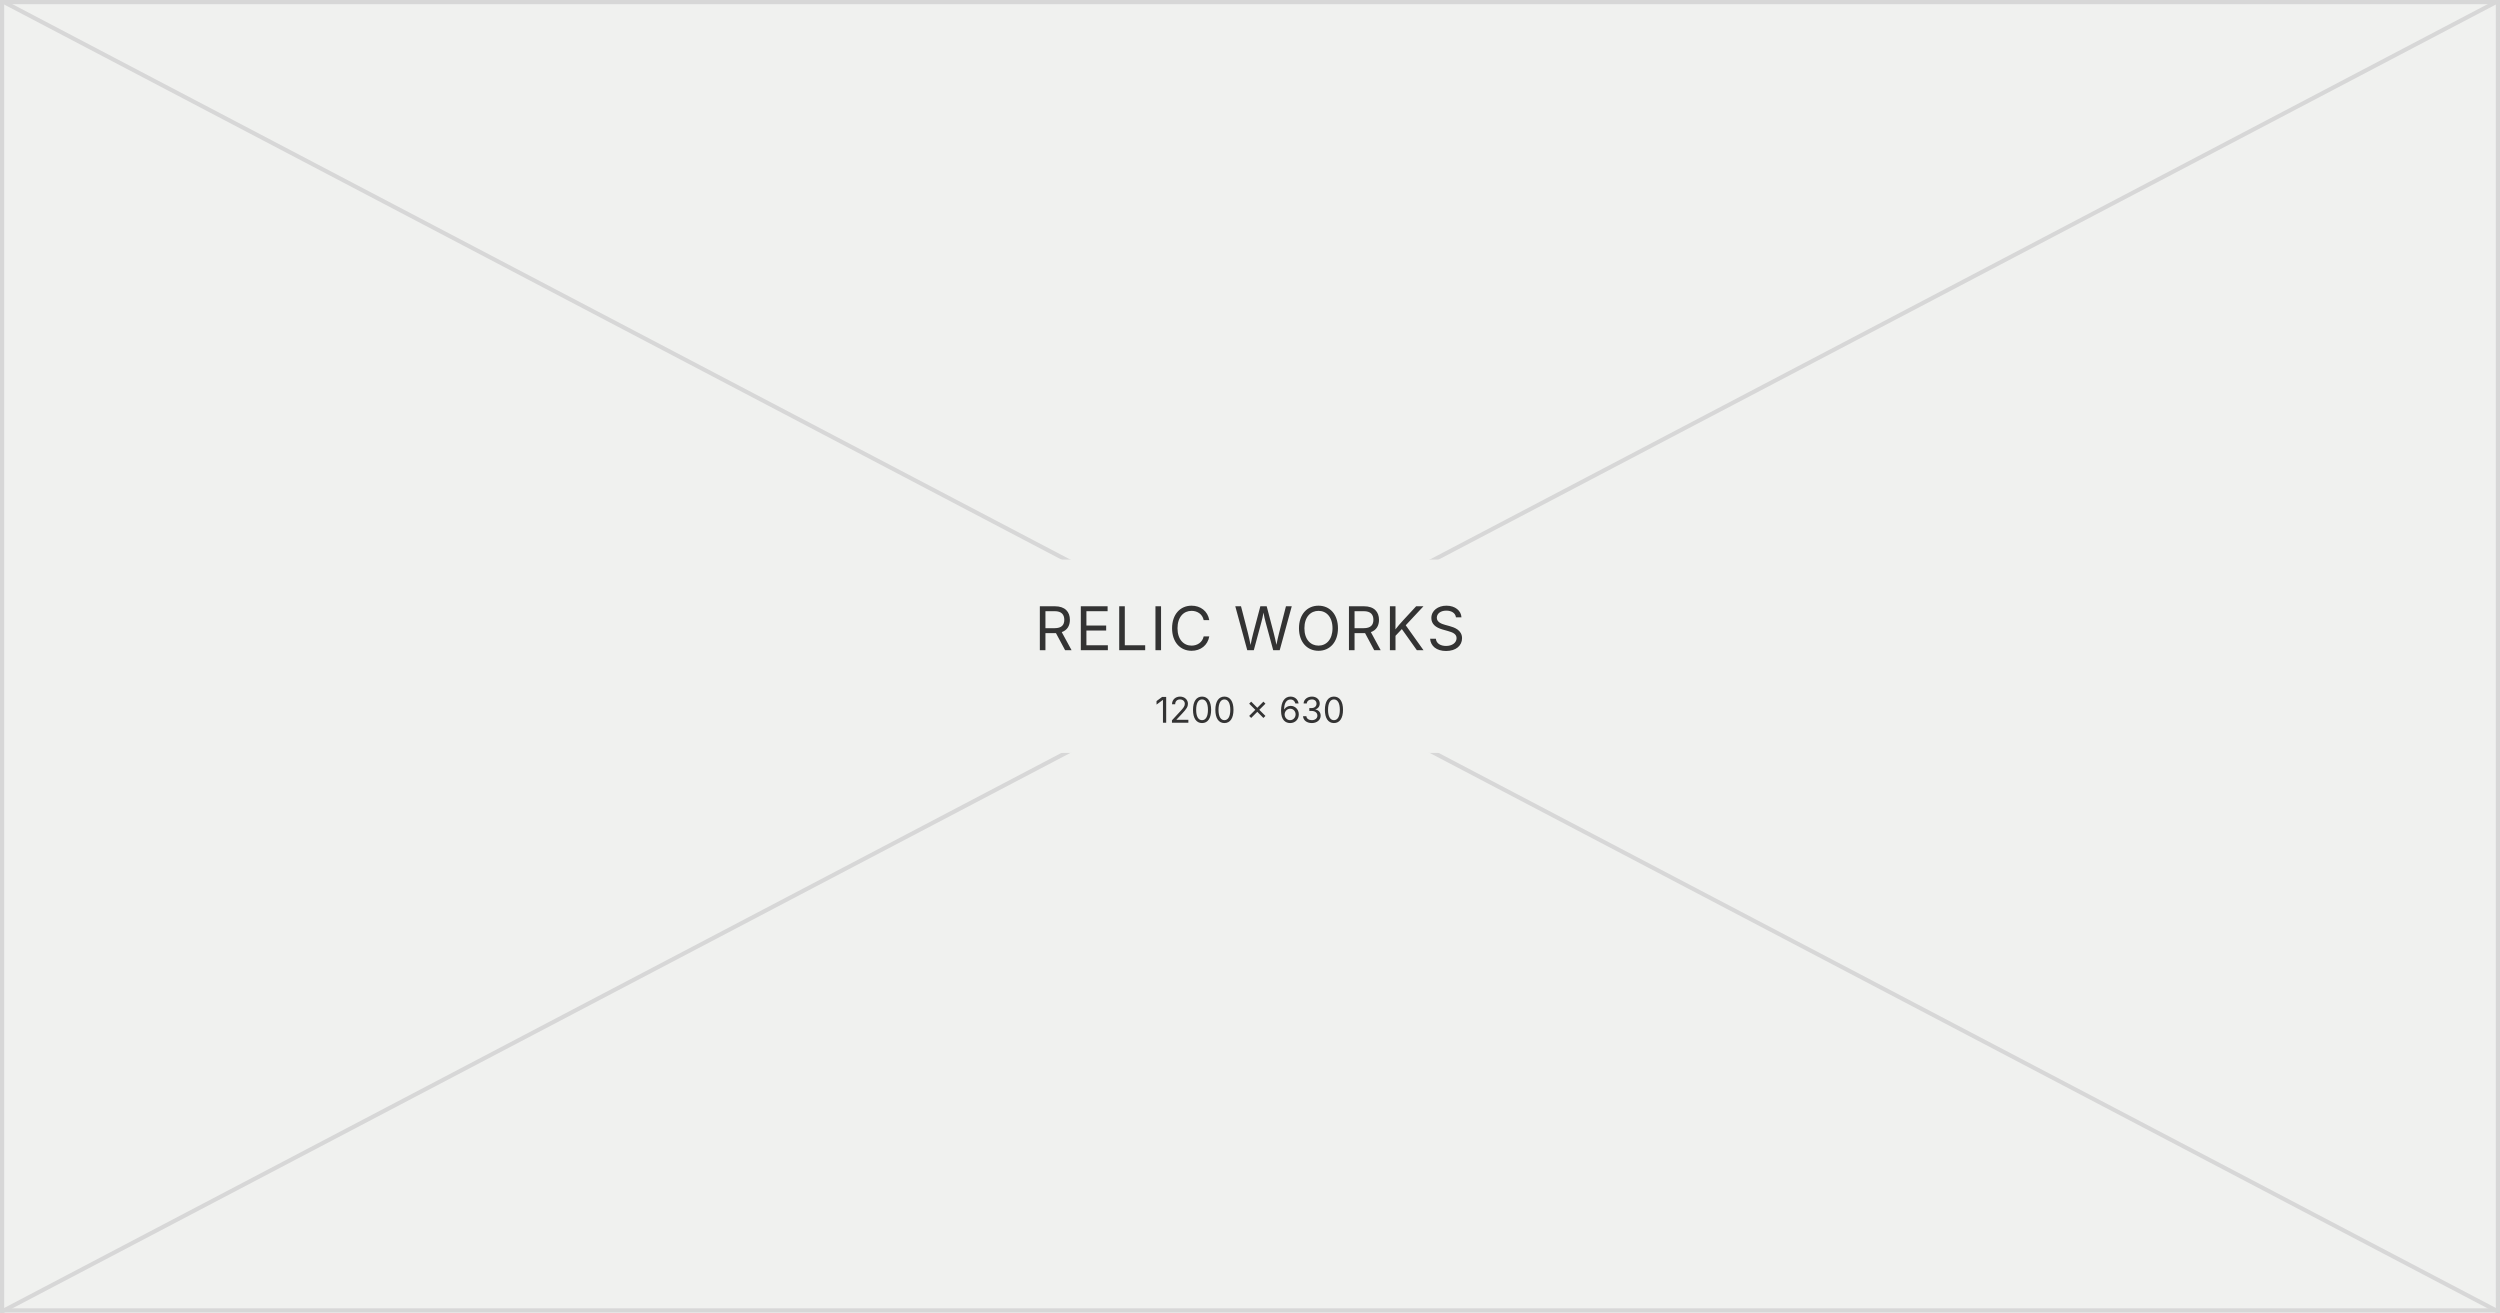
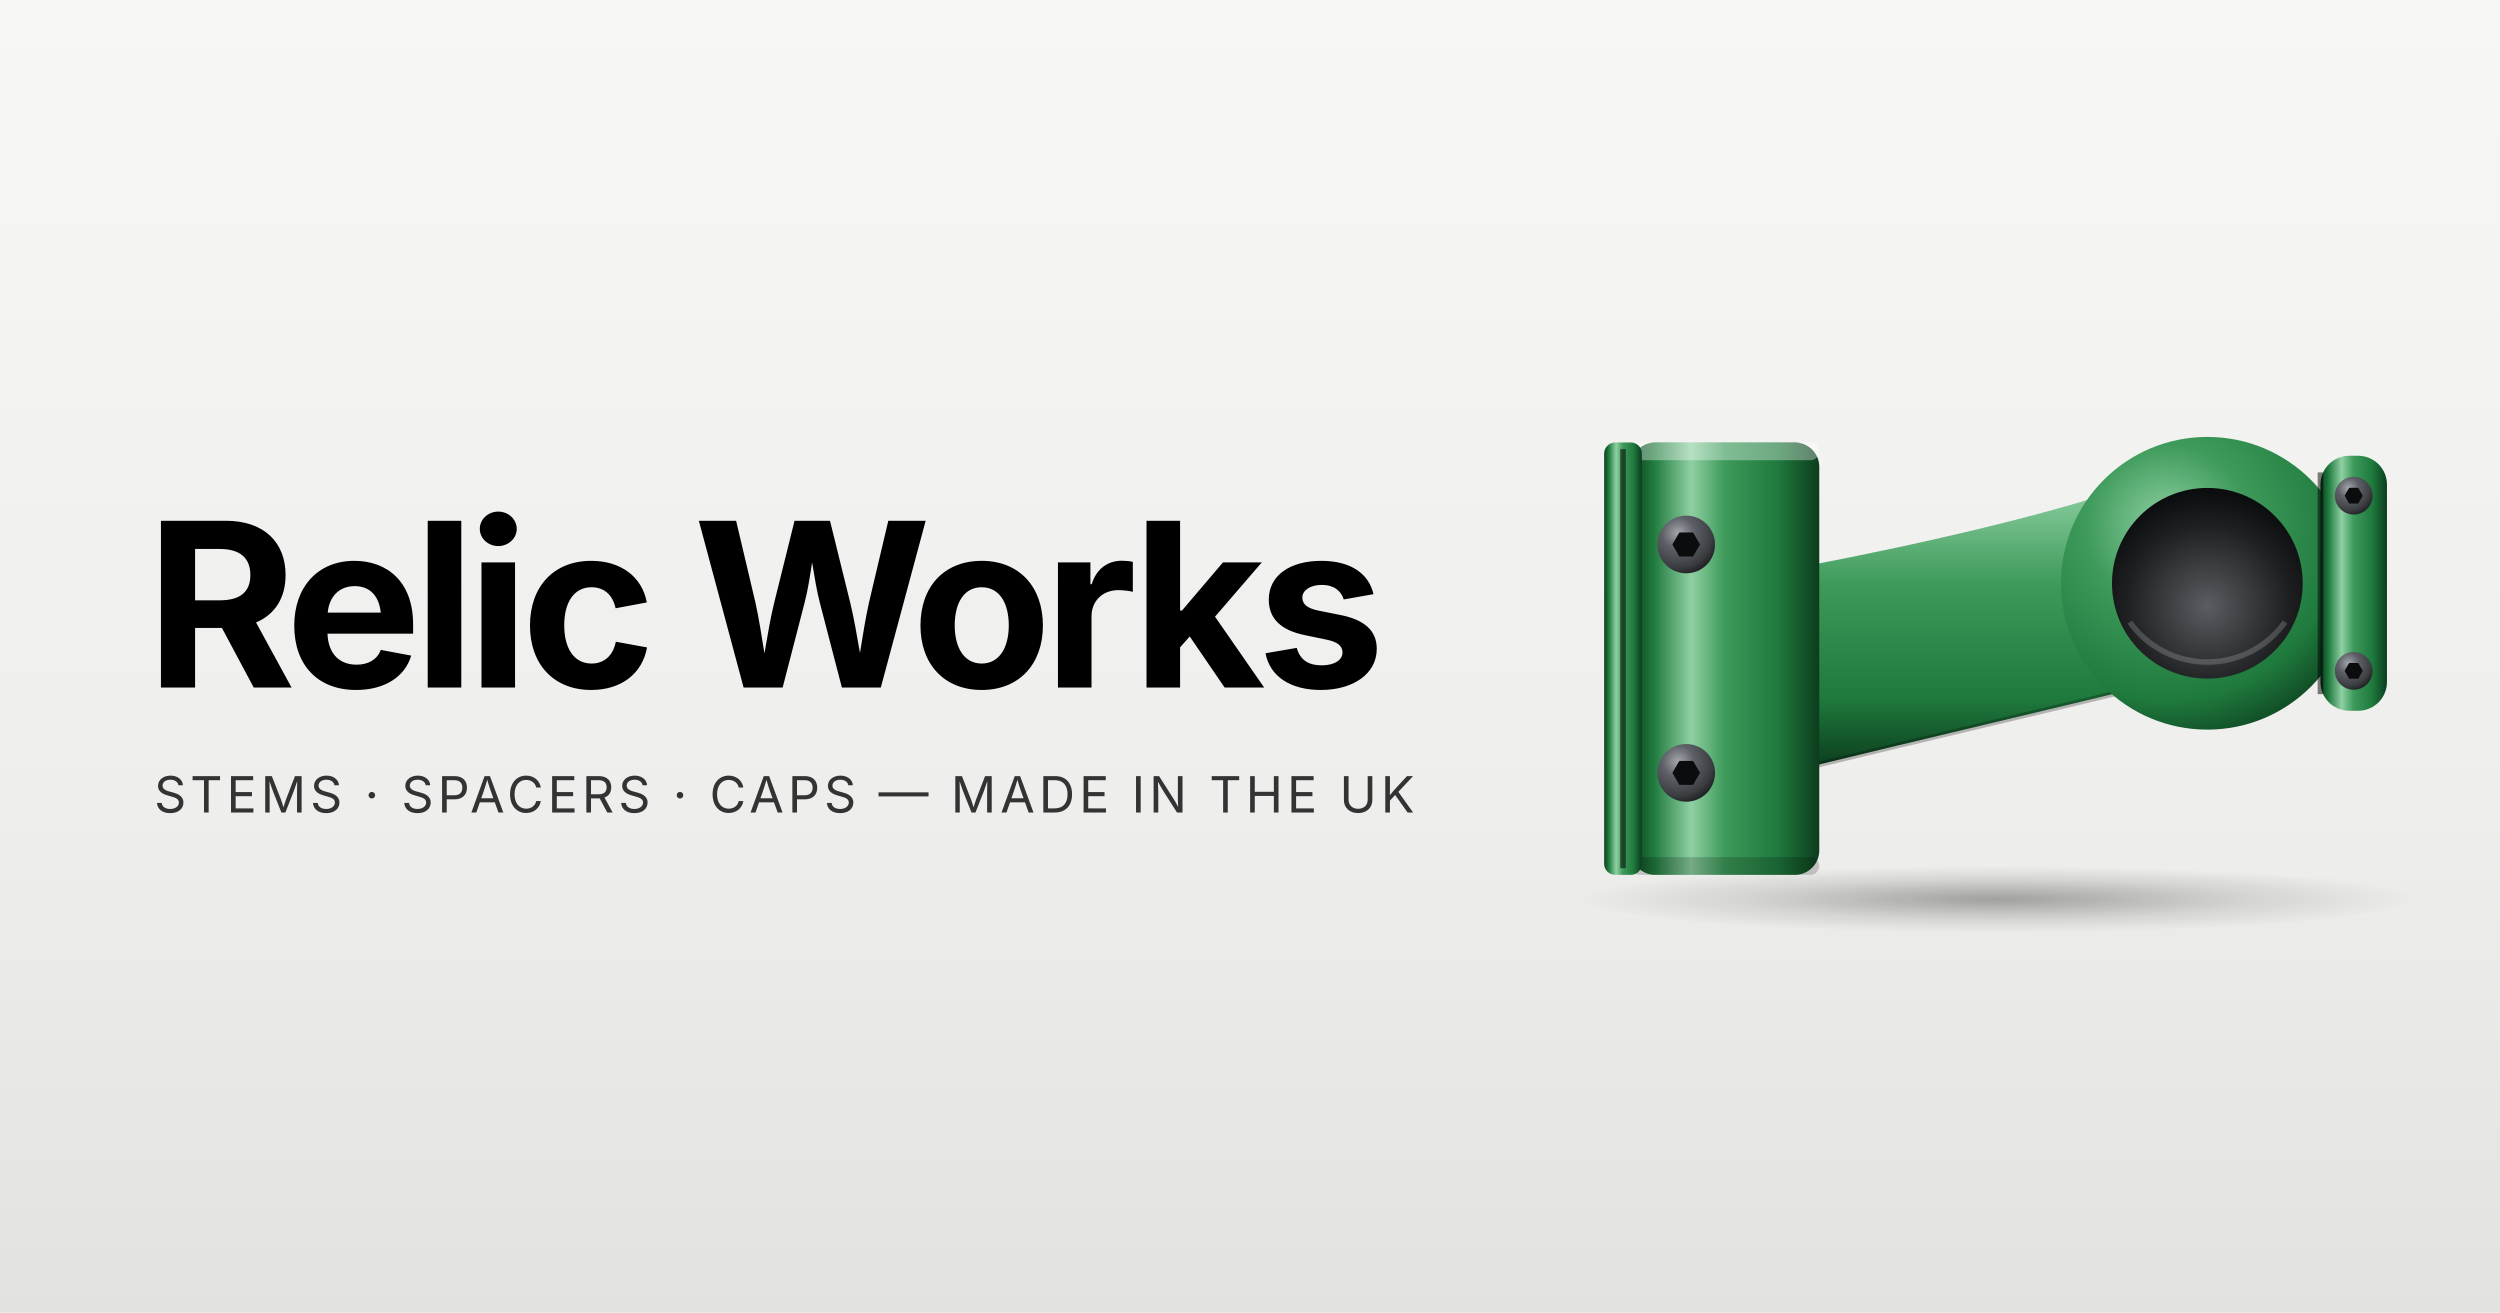
<svg xmlns="http://www.w3.org/2000/svg" width="1200" height="630" viewBox="0 0 1200 630">
-   <rect width="1200" height="630" fill="#f0f1ef" />
-   <path d="M0 0L1200 630M1200 0L0 630" stroke="#d7d7d7" stroke-width="2" />
-   <rect x="1" y="1" width="1198" height="628" fill="none" stroke="#d7d7d7" stroke-width="2" />
-   <rect x="339" y="268.6" width="522" height="92.8" fill="#f0f1ef" />
-   <g font-family="Inter, Helvetica, Arial, sans-serif" fill="#333333" text-anchor="middle">
-     <text x="600" y="312.1" font-size="29" letter-spacing="1">RELIC WORKS</text>
-     <text x="600" y="346.9" font-size="17">1200 × 630</text>
+   <defs>
+     <linearGradient id="cyl-raw" x1="0" x2="1" y1="0" y2="0">
+       <stop offset="0" stop-color="#45484c" />
+       <stop offset="0.12" stop-color="#7d8186" />
+       <stop offset="0.32" stop-color="#d4d7da" />
+       <stop offset="0.5" stop-color="#a9adb1" />
+       <stop offset="0.78" stop-color="#7d8186" />
+       <stop offset="1" stop-color="#45484c" />
+     </linearGradient>
+     <linearGradient id="flat-raw" x1="0" x2="0" y1="0" y2="1">
+       <stop offset="0" stop-color="#d4d7da" />
+       <stop offset="0.35" stop-color="#a9adb1" />
+       <stop offset="0.75" stop-color="#7d8186" />
+       <stop offset="1" stop-color="#45484c" />
+     </linearGradient>
+     <linearGradient id="top-raw" x1="0" x2="1" y1="0" y2="1">
+       <stop offset="0" stop-color="#d4d7da" />
+       <stop offset="0.5" stop-color="#a9adb1" />
+       <stop offset="1" stop-color="#7d8186" />
+     </linearGradient>
+     <radialGradient id="rad-raw" cx="0.36" cy="0.3" r="0.8">
+       <stop offset="0" stop-color="#d4d7da" />
+       <stop offset="0.35" stop-color="#a9adb1" />
+       <stop offset="0.75" stop-color="#7d8186" />
+       <stop offset="1" stop-color="#45484c" />
+     </radialGradient>
+     <linearGradient id="cyl-brushed" x1="0" x2="1" y1="0" y2="0">
+       <stop offset="0" stop-color="#7b7f84" />
+       <stop offset="0.12" stop-color="#aeb2b6" />
+       <stop offset="0.32" stop-color="#eceef0" />
+       <stop offset="0.5" stop-color="#cfd2d5" />
+       <stop offset="0.78" stop-color="#aeb2b6" />
+       <stop offset="1" stop-color="#7b7f84" />
+     </linearGradient>
+     <linearGradient id="flat-brushed" x1="0" x2="0" y1="0" y2="1">
+       <stop offset="0" stop-color="#eceef0" />
+       <stop offset="0.35" stop-color="#cfd2d5" />
+       <stop offset="0.75" stop-color="#aeb2b6" />
+       <stop offset="1" stop-color="#7b7f84" />
+     </linearGradient>
+     <linearGradient id="top-brushed" x1="0" x2="1" y1="0" y2="1">
+       <stop offset="0" stop-color="#eceef0" />
+       <stop offset="0.5" stop-color="#cfd2d5" />
+       <stop offset="1" stop-color="#aeb2b6" />
+     </linearGradient>
+     <radialGradient id="rad-brushed" cx="0.36" cy="0.3" r="0.8">
+       <stop offset="0" stop-color="#eceef0" />
+       <stop offset="0.35" stop-color="#cfd2d5" />
+       <stop offset="0.75" stop-color="#aeb2b6" />
+       <stop offset="1" stop-color="#7b7f84" />
+     </radialGradient>
+     <linearGradient id="cyl-polished" x1="0" x2="1" y1="0" y2="0">
+       <stop offset="0" stop-color="#2e3238" />
+       <stop offset="0.16" stop-color="#8a9097" />
+       <stop offset="0.3" stop-color="#ffffff" />
+       <stop offset="0.42" stop-color="#2e3238" />
+       <stop offset="0.78" stop-color="#8a9097" />
+       <stop offset="1" stop-color="#2e3238" />
+     </linearGradient>
+     <linearGradient id="flat-polished" x1="0" x2="0" y1="0" y2="1">
+       <stop offset="0" stop-color="#ffffff" />
+       <stop offset="0.35" stop-color="#c9ced3" />
+       <stop offset="0.55" stop-color="#8a9097" />
+       <stop offset="1" stop-color="#2e3238" />
+     </linearGradient>
+     <linearGradient id="top-polished" x1="0" x2="1" y1="0" y2="1">
+       <stop offset="0" stop-color="#ffffff" />
+       <stop offset="0.5" stop-color="#c9ced3" />
+       <stop offset="1" stop-color="#8a9097" />
+     </linearGradient>
+     <radialGradient id="rad-polished" cx="0.36" cy="0.3" r="0.8">
+       <stop offset="0" stop-color="#ffffff" />
+       <stop offset="0.35" stop-color="#c9ced3" />
+       <stop offset="0.75" stop-color="#8a9097" />
+       <stop offset="1" stop-color="#2e3238" />
+     </radialGradient>
+     <linearGradient id="cyl-ti" x1="0" x2="1" y1="0" y2="0">
+       <stop offset="0" stop-color="#4a453e" />
+       <stop offset="0.12" stop-color="#857d71" />
+       <stop offset="0.32" stop-color="#d6cfc3" />
+       <stop offset="0.5" stop-color="#aaa194" />
+       <stop offset="0.78" stop-color="#857d71" />
+       <stop offset="1" stop-color="#4a453e" />
+     </linearGradient>
+     <linearGradient id="flat-ti" x1="0" x2="0" y1="0" y2="1">
+       <stop offset="0" stop-color="#d6cfc3" />
+       <stop offset="0.35" stop-color="#aaa194" />
+       <stop offset="0.75" stop-color="#857d71" />
+       <stop offset="1" stop-color="#4a453e" />
+     </linearGradient>
+     <linearGradient id="top-ti" x1="0" x2="1" y1="0" y2="1">
+       <stop offset="0" stop-color="#d6cfc3" />
+       <stop offset="0.5" stop-color="#aaa194" />
+       <stop offset="1" stop-color="#857d71" />
+     </linearGradient>
+     <radialGradient id="rad-ti" cx="0.36" cy="0.3" r="0.8">
+       <stop offset="0" stop-color="#d6cfc3" />
+       <stop offset="0.35" stop-color="#aaa194" />
+       <stop offset="0.75" stop-color="#857d71" />
+       <stop offset="1" stop-color="#4a453e" />
+     </radialGradient>
+     <linearGradient id="cyl-green" x1="0" x2="1" y1="0" y2="0">
+       <stop offset="0" stop-color="#0c3d1e" />
+       <stop offset="0.12" stop-color="#1f7a3d" />
+       <stop offset="0.32" stop-color="#8fd0a3" />
+       <stop offset="0.5" stop-color="#3d9a5a" />
+       <stop offset="0.78" stop-color="#1f7a3d" />
+       <stop offset="1" stop-color="#0c3d1e" />
+     </linearGradient>
+     <linearGradient id="flat-green" x1="0" x2="0" y1="0" y2="1">
+       <stop offset="0" stop-color="#8fd0a3" />
+       <stop offset="0.35" stop-color="#3d9a5a" />
+       <stop offset="0.75" stop-color="#1f7a3d" />
+       <stop offset="1" stop-color="#0c3d1e" />
+     </linearGradient>
+     <linearGradient id="top-green" x1="0" x2="1" y1="0" y2="1">
+       <stop offset="0" stop-color="#8fd0a3" />
+       <stop offset="0.5" stop-color="#3d9a5a" />
+       <stop offset="1" stop-color="#1f7a3d" />
+     </linearGradient>
+     <radialGradient id="rad-green" cx="0.36" cy="0.3" r="0.8">
+       <stop offset="0" stop-color="#8fd0a3" />
+       <stop offset="0.35" stop-color="#3d9a5a" />
+       <stop offset="0.75" stop-color="#1f7a3d" />
+       <stop offset="1" stop-color="#0c3d1e" />
+     </radialGradient>
+     <linearGradient id="cyl-red" x1="0" x2="1" y1="0" y2="0">
+       <stop offset="0" stop-color="#5c0f13" />
+       <stop offset="0.12" stop-color="#b3262d" />
+       <stop offset="0.32" stop-color="#f0a0a3" />
+       <stop offset="0.5" stop-color="#cf4a50" />
+       <stop offset="0.78" stop-color="#b3262d" />
+       <stop offset="1" stop-color="#5c0f13" />
+     </linearGradient>
+     <linearGradient id="flat-red" x1="0" x2="0" y1="0" y2="1">
+       <stop offset="0" stop-color="#f0a0a3" />
+       <stop offset="0.35" stop-color="#cf4a50" />
+       <stop offset="0.75" stop-color="#b3262d" />
+       <stop offset="1" stop-color="#5c0f13" />
+     </linearGradient>
+     <linearGradient id="top-red" x1="0" x2="1" y1="0" y2="1">
+       <stop offset="0" stop-color="#f0a0a3" />
+       <stop offset="0.5" stop-color="#cf4a50" />
+       <stop offset="1" stop-color="#b3262d" />
+     </linearGradient>
+     <radialGradient id="rad-red" cx="0.36" cy="0.3" r="0.8">
+       <stop offset="0" stop-color="#f0a0a3" />
+       <stop offset="0.35" stop-color="#cf4a50" />
+       <stop offset="0.75" stop-color="#b3262d" />
+       <stop offset="1" stop-color="#5c0f13" />
+     </radialGradient>
+     <linearGradient id="cyl-black" x1="0" x2="1" y1="0" y2="0">
+       <stop offset="0" stop-color="#050506" />
+       <stop offset="0.12" stop-color="#1c1d20" />
+       <stop offset="0.32" stop-color="#8a8d92" />
+       <stop offset="0.5" stop-color="#34363a" />
+       <stop offset="0.78" stop-color="#1c1d20" />
+       <stop offset="1" stop-color="#050506" />
+     </linearGradient>
+     <linearGradient id="flat-black" x1="0" x2="0" y1="0" y2="1">
+       <stop offset="0" stop-color="#8a8d92" />
+       <stop offset="0.35" stop-color="#34363a" />
+       <stop offset="0.75" stop-color="#1c1d20" />
+       <stop offset="1" stop-color="#050506" />
+     </linearGradient>
+     <linearGradient id="top-black" x1="0" x2="1" y1="0" y2="1">
+       <stop offset="0" stop-color="#8a8d92" />
+       <stop offset="0.5" stop-color="#34363a" />
+       <stop offset="1" stop-color="#1c1d20" />
+     </linearGradient>
+     <radialGradient id="rad-black" cx="0.36" cy="0.3" r="0.8">
+       <stop offset="0" stop-color="#8a8d92" />
+       <stop offset="0.35" stop-color="#34363a" />
+       <stop offset="0.75" stop-color="#1c1d20" />
+       <stop offset="1" stop-color="#050506" />
+     </radialGradient>
+     <linearGradient id="cyl-bolt" x1="0" x2="1" y1="0" y2="0">
+       <stop offset="0" stop-color="#141517" />
+       <stop offset="0.12" stop-color="#3a3c40" />
+       <stop offset="0.32" stop-color="#a3a6ab" />
+       <stop offset="0.5" stop-color="#5d6066" />
+       <stop offset="0.78" stop-color="#3a3c40" />
+       <stop offset="1" stop-color="#141517" />
+     </linearGradient>
+     <linearGradient id="flat-bolt" x1="0" x2="0" y1="0" y2="1">
+       <stop offset="0" stop-color="#a3a6ab" />
+       <stop offset="0.35" stop-color="#5d6066" />
+       <stop offset="0.75" stop-color="#3a3c40" />
+       <stop offset="1" stop-color="#141517" />
+     </linearGradient>
+     <linearGradient id="top-bolt" x1="0" x2="1" y1="0" y2="1">
+       <stop offset="0" stop-color="#a3a6ab" />
+       <stop offset="0.5" stop-color="#5d6066" />
+       <stop offset="1" stop-color="#3a3c40" />
+     </linearGradient>
+     <radialGradient id="rad-bolt" cx="0.36" cy="0.3" r="0.8">
+       <stop offset="0" stop-color="#a3a6ab" />
+       <stop offset="0.35" stop-color="#5d6066" />
+       <stop offset="0.75" stop-color="#3a3c40" />
+       <stop offset="1" stop-color="#141517" />
+     </radialGradient>
+     <radialGradient id="bore" cx="0.5" cy="0.62" r="0.6">
+       <stop offset="0" stop-color="#5a5d61" />
+       <stop offset="0.7" stop-color="#1e2022" />
+       <stop offset="1" stop-color="#0c0d0e" />
+     </radialGradient>
+     <linearGradient id="hole" x1="0" x2="0" y1="0" y2="1">
+       <stop offset="0" stop-color="#0d0e0f" />
+       <stop offset="0.6" stop-color="#2a2c2f" />
+       <stop offset="1" stop-color="#6b6e72" />
+     </linearGradient>
+     <radialGradient id="shadow">
+       <stop offset="0" stop-color="#000" stop-opacity="0.32" />
+       <stop offset="0.6" stop-color="#000" stop-opacity="0.1" />
+       <stop offset="1" stop-color="#000" stop-opacity="0" />
+     </radialGradient>
+     <linearGradient id="studio" x1="0" x2="0" y1="0" y2="1">
+       <stop offset="0" stop-color="#f7f8f6" />
+       <stop offset="0.62" stop-color="#eeefec" />
+       <stop offset="1" stop-color="#e2e3df" />
+     </linearGradient>
+     <linearGradient id="bench" x1="0" x2="0" y1="0" y2="1">
+       <stop offset="0" stop-color="#d8d2c8" />
+       <stop offset="0.04" stop-color="#cfc8bc" />
+       <stop offset="1" stop-color="#b9b1a4" />
+     </linearGradient>
+   </defs>
+   <rect width="1200" height="630" fill="url(#studio)" />
+   <text x="70" y="330" font-family="Inter, Helvetica Neue, Helvetica, Arial, sans-serif" font-weight="700" font-size="110" letter-spacing="-4" fill="#000">Relic Works</text>
+   <text x="74" y="390" font-family="Inter, Helvetica Neue, Helvetica, Arial, sans-serif" font-size="24" letter-spacing="2" fill="#333">STEMS · SPACERS · CAPS — MADE IN THE UK</text>
+   <g transform="translate(649.7199 43.13725) scale(0.5322129) rotate(0 583 539)">
+     <ellipse cx="580" cy="730" rx="380" ry="30" fill="url(#shadow)" />
+     <path d="M405 430 C520 408 630 382 705 356 L738 532 C640 556 520 584 405 612 Z" fill="url(#flat-green)" />
+     <path d="M405 612 C520 584 640 556 738 532" stroke="#000" stroke-opacity="0.25" stroke-width="5" fill="none" />
+     <rect x="250" y="318" width="170" height="390" rx="22" fill="url(#cyl-green)" />
+     <rect x="250" y="318" width="170" height="16" rx="8" fill="#fff" opacity="0.35" />
+     <rect x="250" y="692" width="170" height="16" rx="8" fill="#000" opacity="0.18" />
+     <rect x="226" y="318" width="34" height="390" rx="10" fill="url(#cyl-green)" />
+     <line x1="243" y1="324" x2="243" y2="702" stroke="#000" stroke-opacity="0.55" stroke-width="5" />
+     <circle cx="300" cy="410" r="26" fill="url(#rad-bolt)" />
+     <polygon points="312.5,410.0 306.2,420.8 293.8,420.8 287.5,410.0 293.8,399.2 306.2,399.2" fill="#0b0c0d" />
+     <circle cx="300" cy="616" r="26" fill="url(#rad-bolt)" />
+     <polygon points="312.5,616.0 306.2,626.8 293.8,626.8 287.5,616.0 293.8,605.2 306.2,605.2" fill="#0b0c0d" />
+     <circle cx="770" cy="445" r="132" fill="url(#rad-green)" />
+     <circle cx="770" cy="445" r="86" fill="url(#bore)" />
+     <path d="M700 480 A86 86 0 0 0 840 480" stroke="#fff" stroke-opacity="0.18" stroke-width="5" fill="none" />
+     <rect x="872" y="330" width="60" height="230" rx="26" fill="url(#cyl-green)" />
+     <line x1="872" y1="345" x2="872" y2="545" stroke="#000" stroke-opacity="0.5" stroke-width="5" />
+     <circle cx="902" cy="366" r="17" fill="url(#rad-bolt)" />
+     <polygon points="910.2,366.0 906.1,373.1 897.9,373.1 893.8,366.0 897.9,358.9 906.1,358.9" fill="#0b0c0d" />
+     <circle cx="902" cy="524" r="17" fill="url(#rad-bolt)" />
+     <polygon points="910.2,524.0 906.1,531.1 897.9,531.1 893.8,524.0 897.9,516.9 906.1,516.9" fill="#0b0c0d" />
  </g>
</svg>
